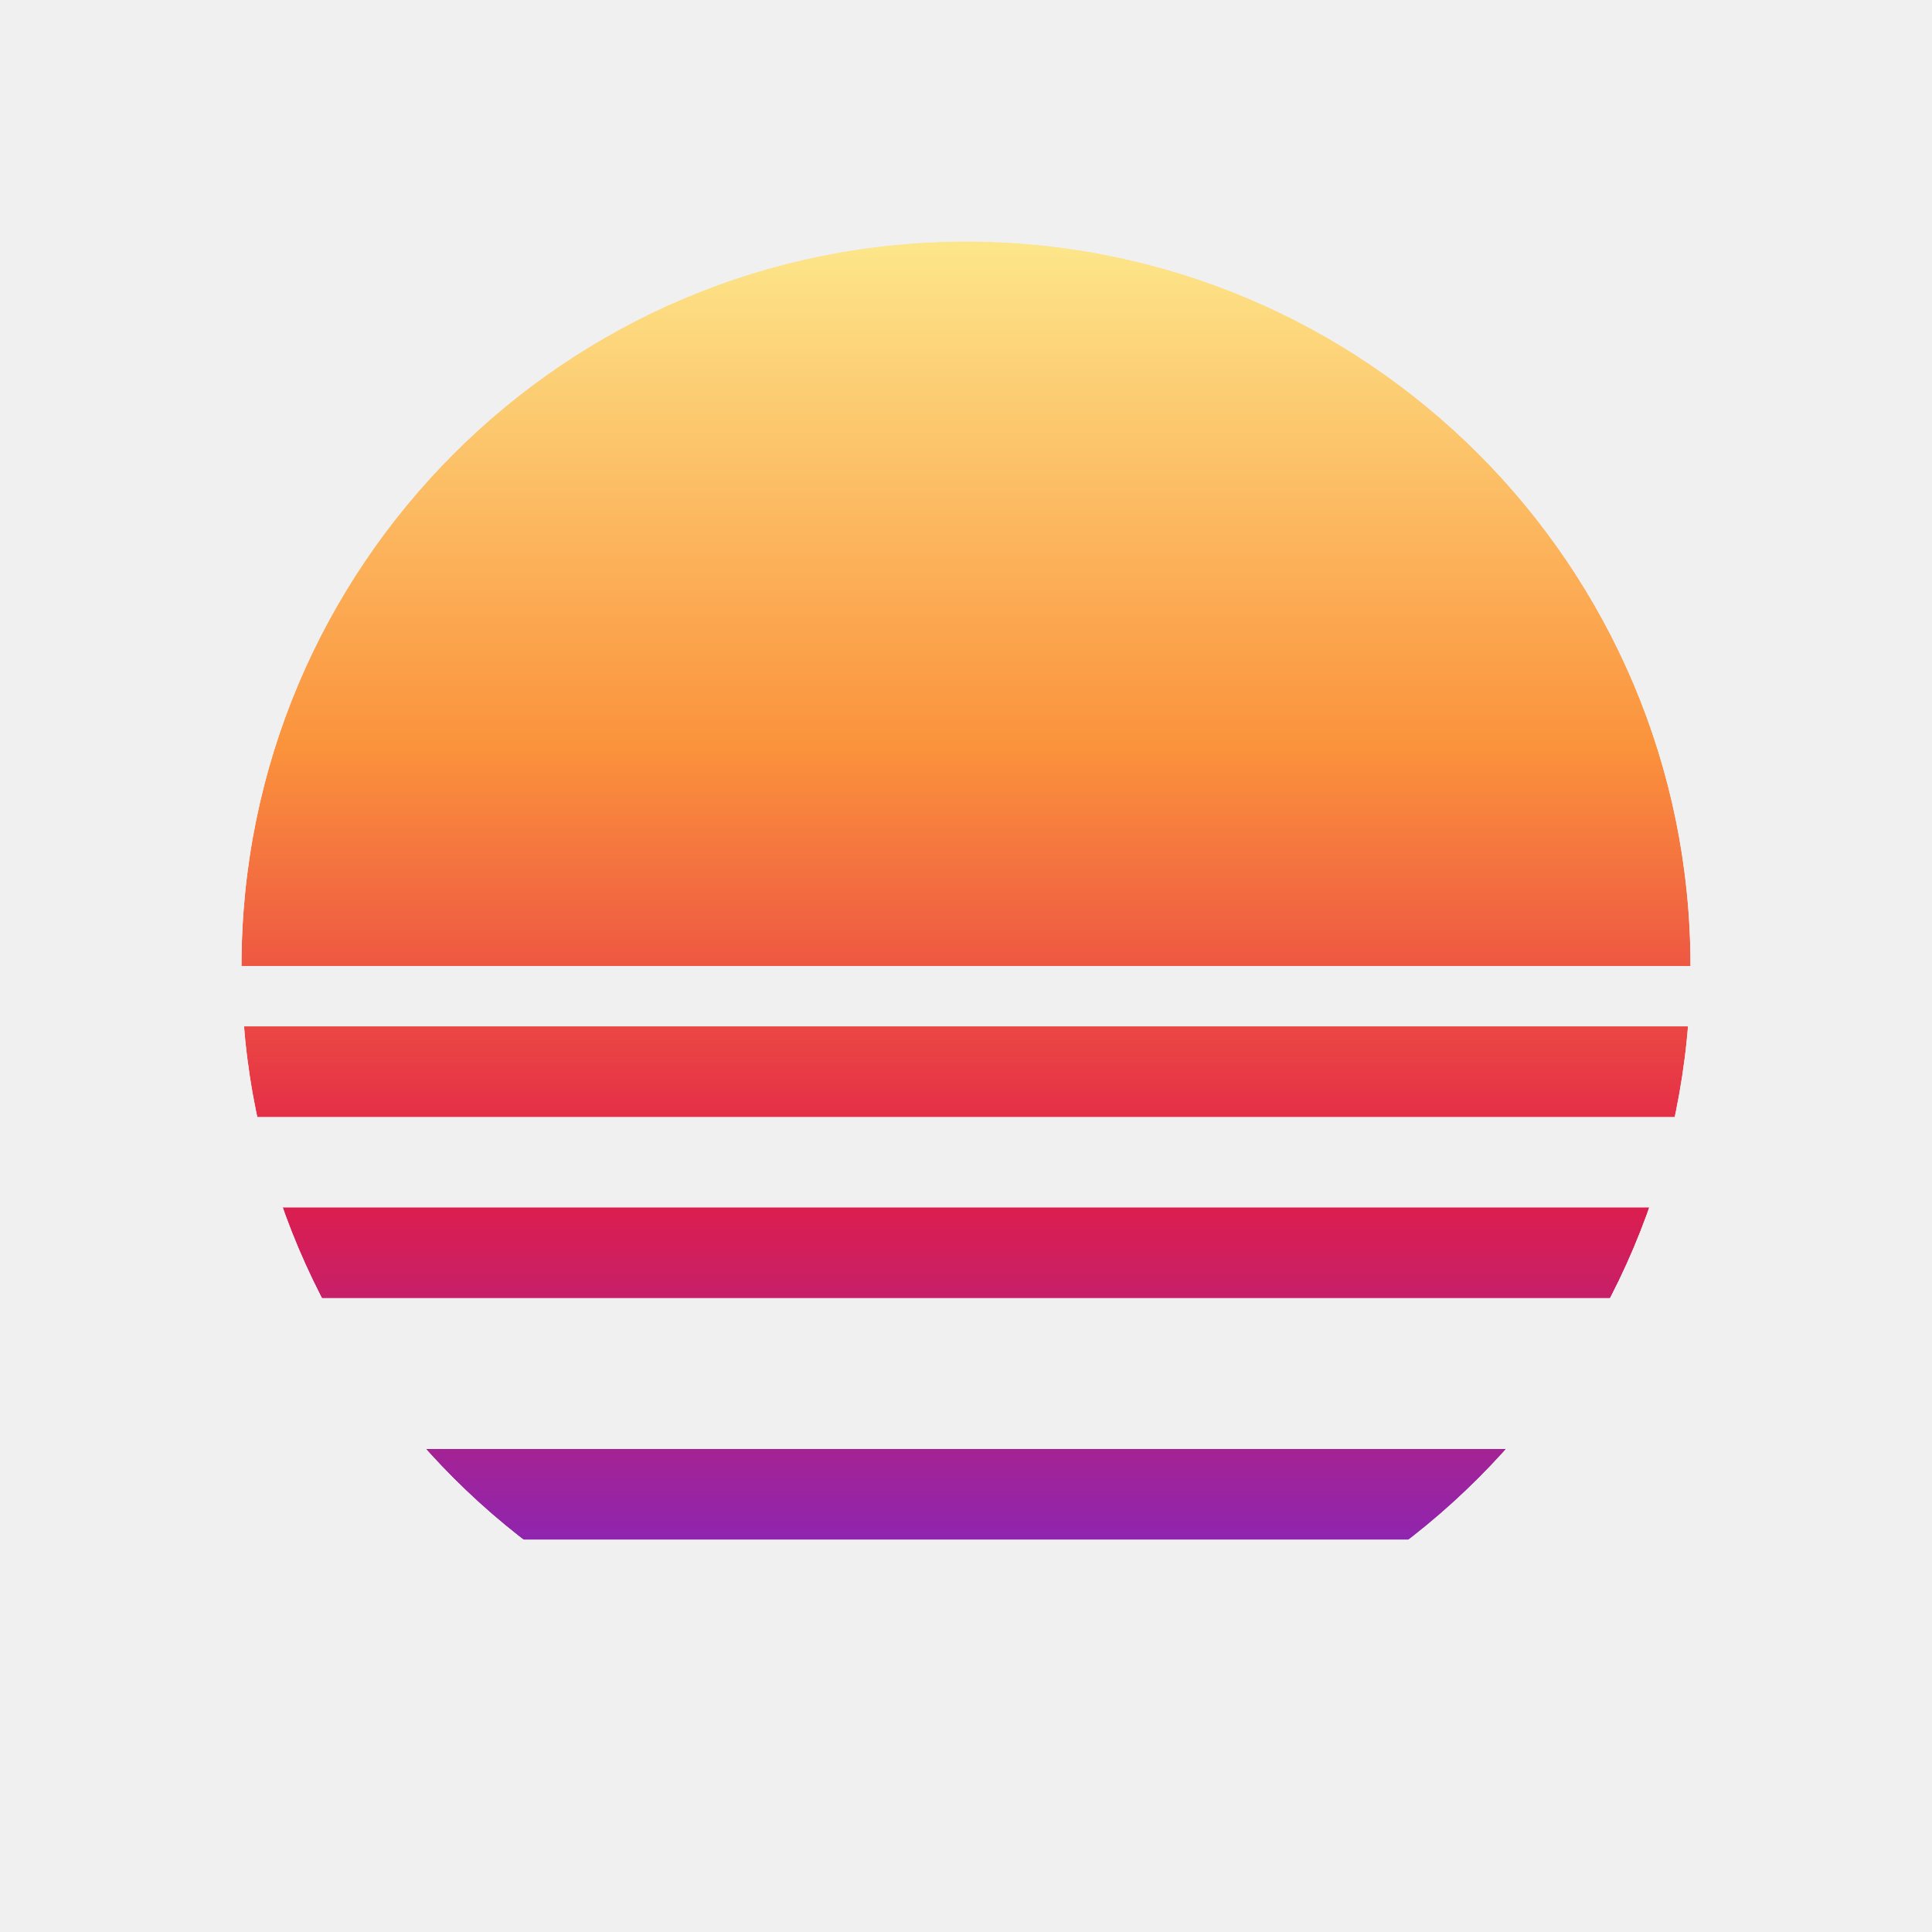
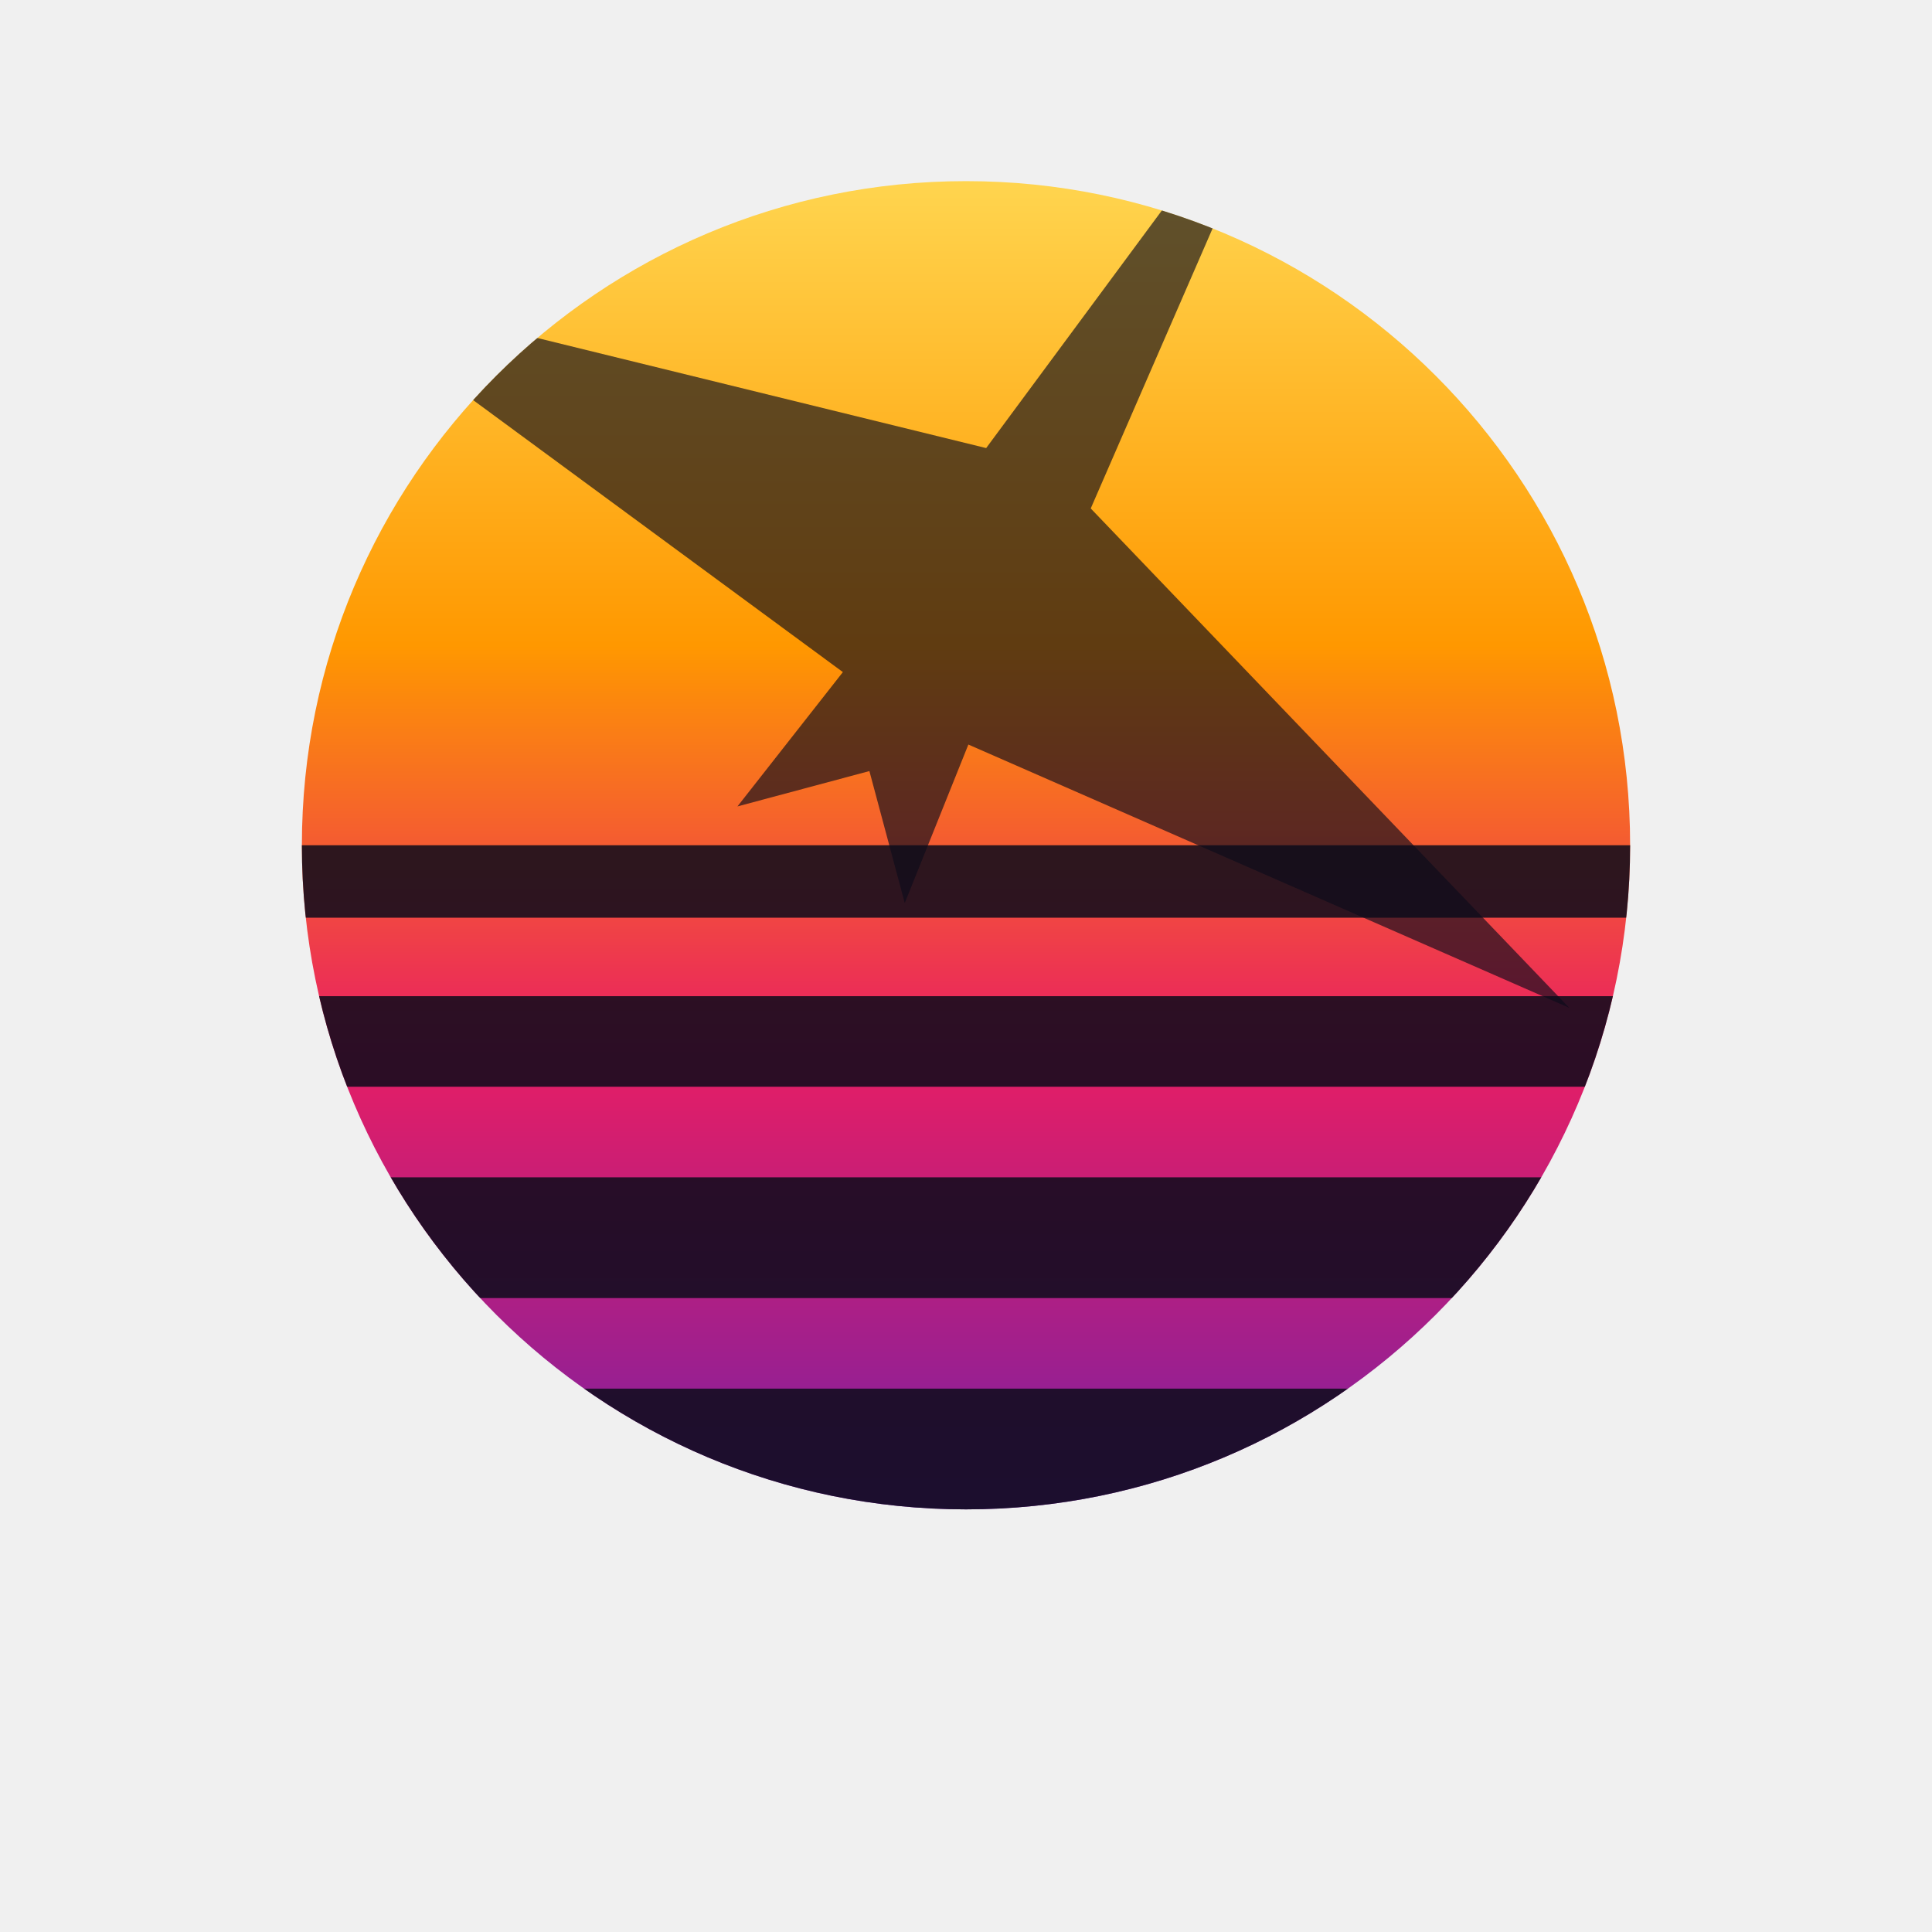
<svg xmlns="http://www.w3.org/2000/svg" viewBox="0 0 32 32" width="32" height="32">
  <defs>
    <linearGradient id="sun" x1="0" y1="0" x2="0" y2="1">
-       <stop offset="0%" stop-color="#fde68a" />
-       <stop offset="35%" stop-color="#fb923c" />
-       <stop offset="65%" stop-color="#e11d48" />
-       <stop offset="100%" stop-color="#6d28d9" />
+       <stop offset="0%" stop-color="#FFD54F" />
+       <stop offset="35%" stop-color="#FF9800" />
+       <stop offset="65%" stop-color="#E91E63" />
+       <stop offset="100%" stop-color="#7B1FA2" />
    </linearGradient>
-     <mask id="m">
-       <circle cx="16" cy="16" r="12" fill="white" />
-       <rect x="0" y="16" width="32" height="1" fill="black" />
-       <rect x="0" y="18.5" width="32" height="1.5" fill="black" />
-       <rect x="0" y="21.5" width="32" height="2.5" fill="black" />
-       <rect x="0" y="25.5" width="32" height="4" fill="black" />
-     </mask>
+     <clipPath id="sc">
+       <circle cx="16" cy="14" r="11" />
+     </clipPath>
  </defs>
-   <circle cx="16" cy="16" r="12" fill="url(#sun)" mask="url(#m)" />
+   <circle cx="16" cy="14" r="11" fill="url(#sun)" />
+   <g clip-path="url(#sc)">
+     <rect x="4" y="14" width="24" height="1.2" fill="#0A0A1A" opacity="0.85" />
+     <rect x="4" y="16.5" width="24" height="1.5" fill="#0A0A1A" opacity="0.85" />
+     <rect x="4" y="19.5" width="24" height="2" fill="#0A0A1A" opacity="0.85" />
+     <rect x="4" y="23" width="24" height="3" fill="#0A0A1A" opacity="0.85" />
+     <g transform="translate(16,10) rotate(30) scale(0.4)">
+       <path d="M0,-28 L2.5,-6 L30,2 L3,5 L4,12 L0,8 L-4,12 L-3,5 L-30,2 L-2.5,-6 Z" fill="#0A0A1A" opacity="0.65" />
+     </g>
+   </g>
</svg>
